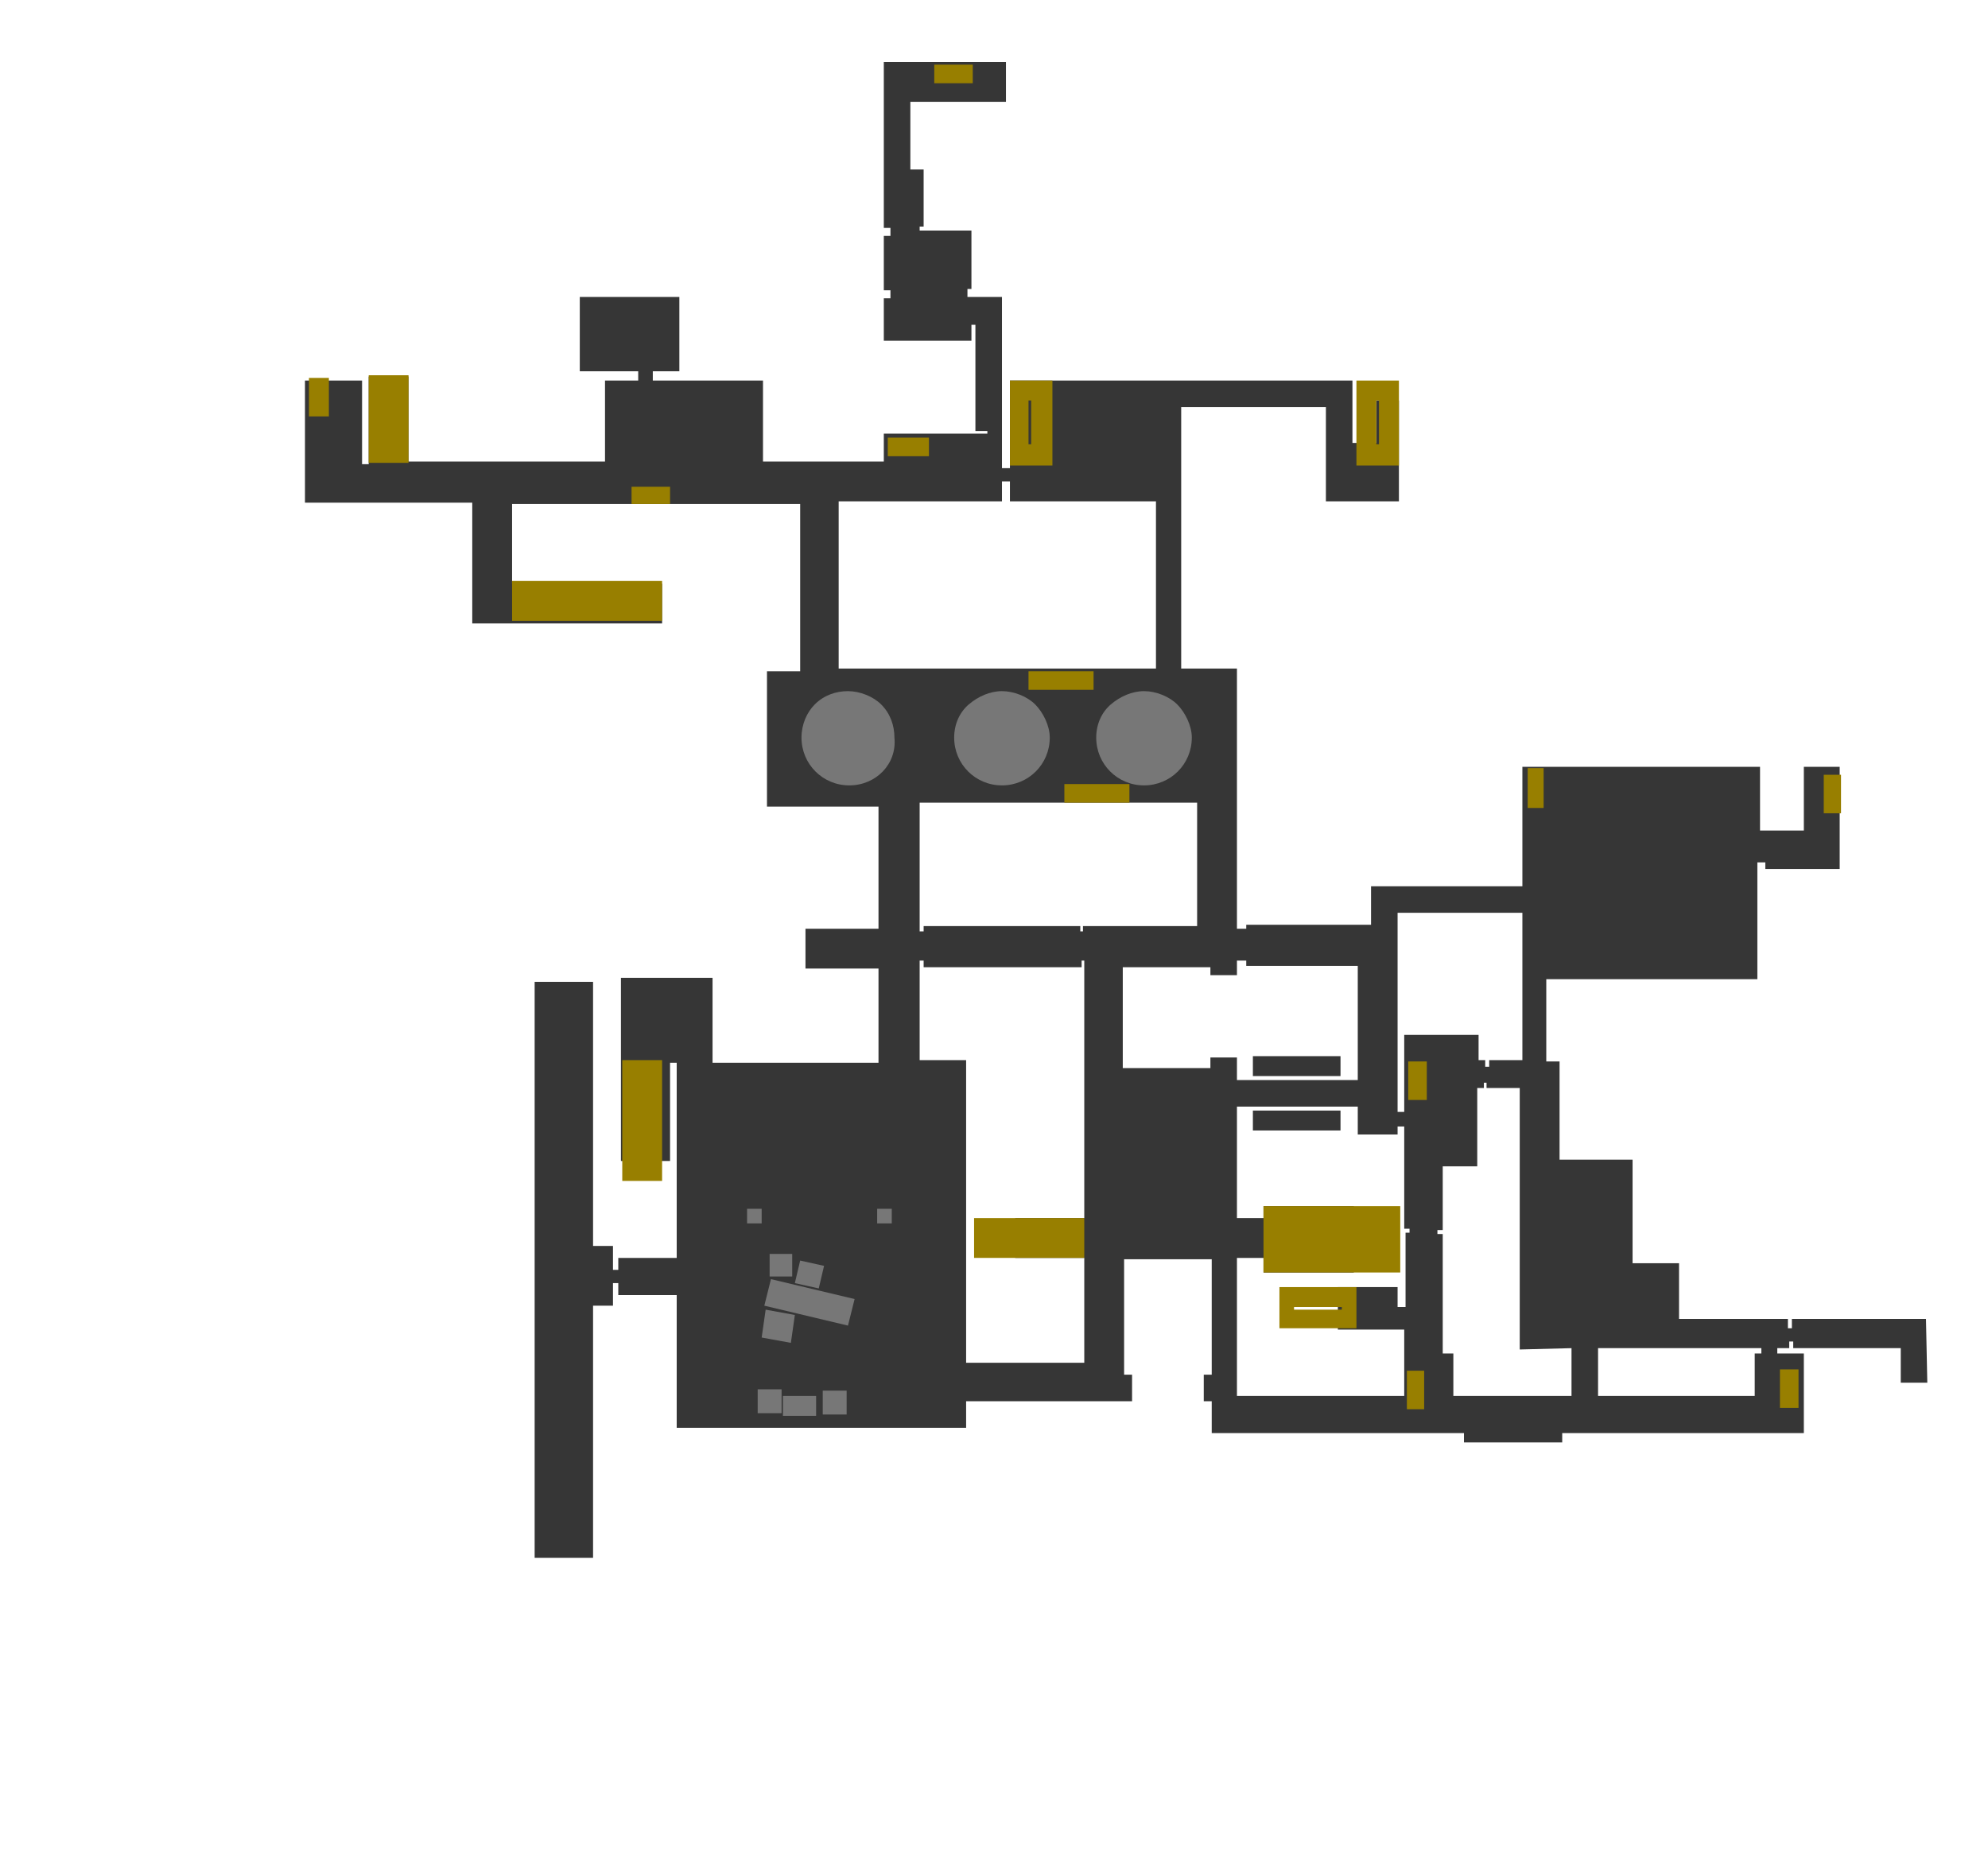
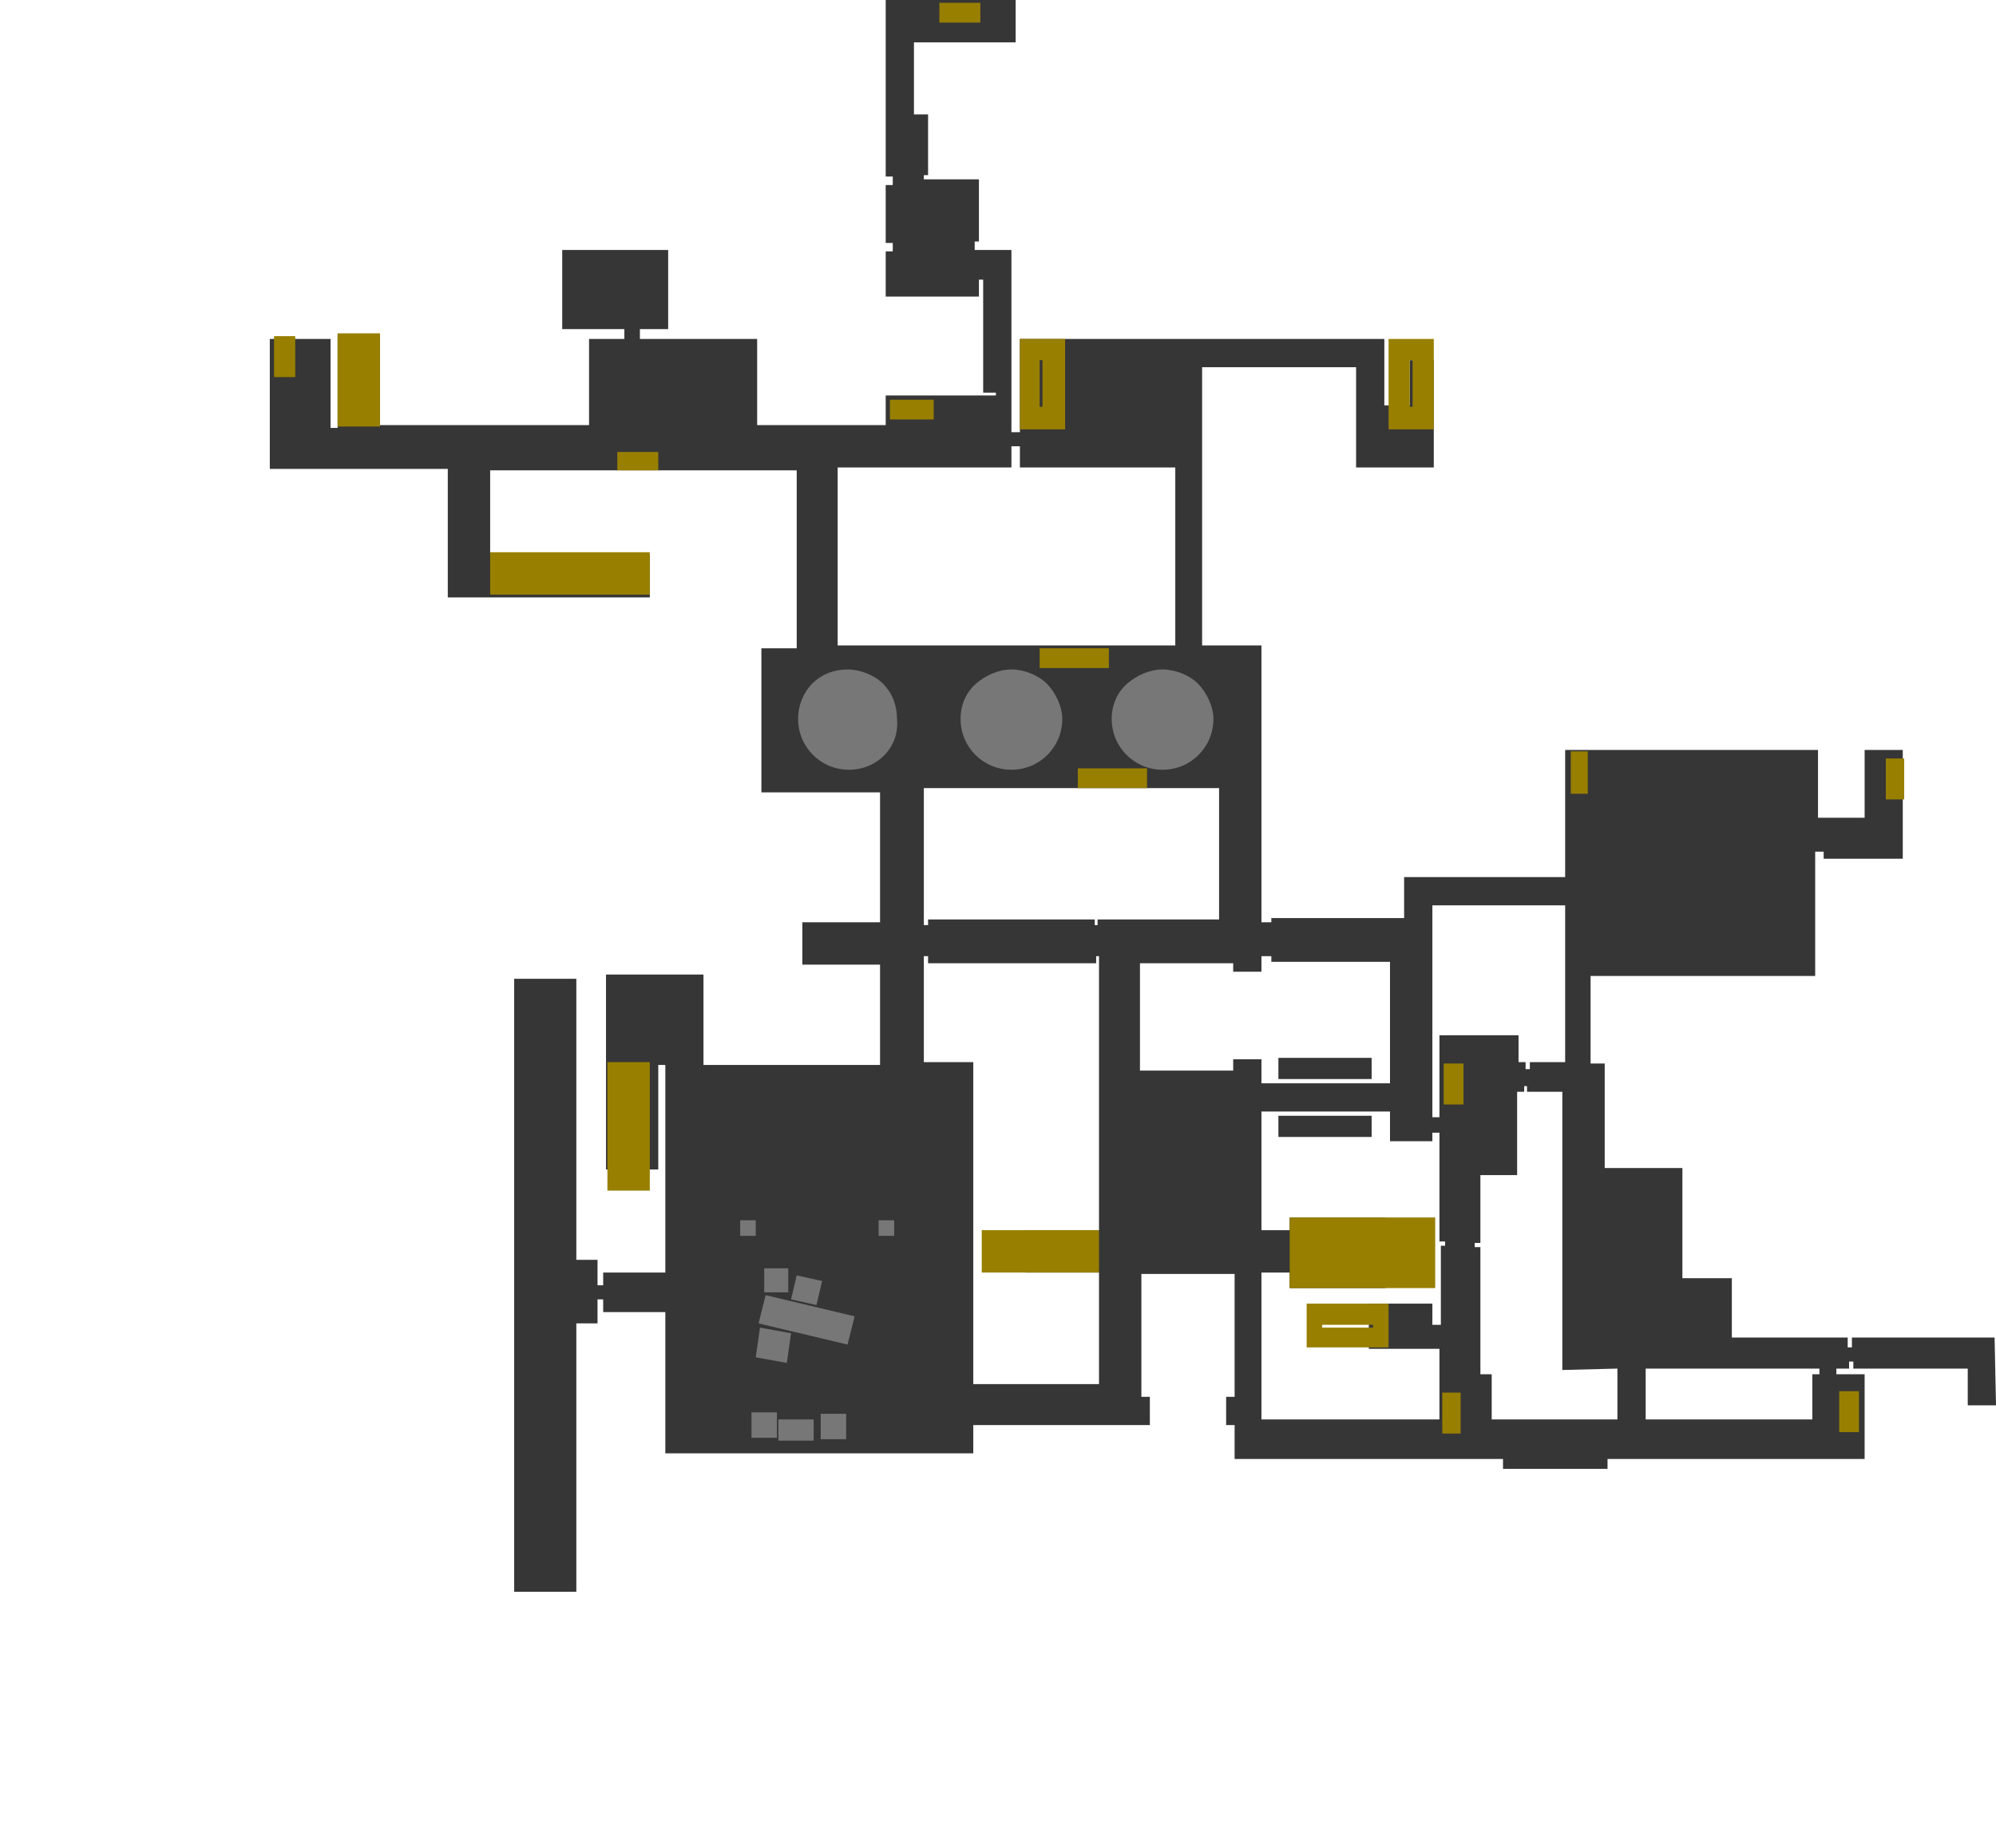
- <svg xmlns="http://www.w3.org/2000/svg" id="Discord.gg-_x40_marazm" version="1.1" viewBox="0 0 898.46 836.06">
+ <svg xmlns="http://www.w3.org/2000/svg" id="Discord.gg-_x40_marazm" version="1.1" viewBox="0 0 847.8 784.8">
  <defs>
    <style>
      .st0 {
        fill: #777;
      }

      .st1 {
        fill: #987f00;
      }

      .st2 {
        fill: #363636;
      }
    </style>
  </defs>
  <g id="Basement">
    <g id="Floor-b">
-       <path class="st2" d="M605.83,502.03v9h-39.6v-9h39.6Z" />
-       <path class="st2" d="M605.83,477.43v9h-39.6v-9h39.6Z" />
-       <path class="st2" d="M870.43,596.23h-60.6v4.2h-1.8v-4.2h-49.2v-25.2h-21v-46.8h-33v-44.4h-6v-37.2h95.4v-52.8h3.6v3h33.6v-46.2h-16.2v28.8h-19.8v-28.8h-107.4v54h-68.4v17.4h-56.4v1.8h-4.2v-117.6h-25.2v-118.2h65.4v42.6h33v-45.6h-10.2v19.2h-10.8v-28.2h-154.8v39.6h-3.6v-77.4h-15.6v-3.6h1.8v-26.4h-23.4v-1.8h1.8v-25.8h-6v-30.6h43.2v-18h-55.2v75h3v3.6h-3v24.6h3v3.6h-3v19.2h39.6v-7.2h1.8v48h5.4v1.2h-46.8v12.6h-54.6v-36.6h-49.8v-4.2h12v-33.6h-45v33.6h26.4v4.2h-15v36.6h-88.8v-38.4h-18v39.6h-3v-37.8h-25.8v55.2h75.6v54.6h85.8v-18h-67.8v-36h130.2v75.6h-15v61.2h50.4v55.2h-33v18h33v42.6h-75v-38.4h-41.4v82.8h22.2v-44.4h3v88.2h-26.4v5.4h-2.4v-10.8h-9v-119.4h-26.4v260.4h26.4v-114h9v-10.2h2.4v5.4h26.4v60h130.8v-12h75v-12h-3.6v-52.2h39.6v52.2h-3.6v12h3.6v14.4h114v4.2h44.4v-4.2h109.2v-36h-12v-2.4h5.4v-3h1.8v3h48.6v15.6h12l-.6-28.8h0ZM796.03,609.43v2.4h-3v19.2h-70.8v-21.6h73.8ZM710.23,609.43v21.6h-53.4v-19.2h-4.8v-54h-2.4v-1.8h2.4v-28.8h15.6v-35.4h3v-2.4h1.2v2.4h15v118.2l23.4-.6h0ZM688.03,412.63v66.6h-15v3h-1.8v-3h-3v-11.4h-33.6v34.8h-3v-90h56.4ZM637.03,555.43v1.8h-1.8v33.6h-3.6v-9h-27v19.2h30v30h-75.6v-62.4h12v6.6h40.8v-30h-40.8v5.4h-12v-50.4h54.6v12.6h18v-3.6h3v46.2h2.4ZM613.63,436.63v51.6h-54.6v-10.2h-12v4.8h-39.6v-45.6h39.6v3.6h12v-6.6h4.2v2.4h50.4ZM541.03,363.43v55.2h-51.6v2.4h-1.2v-2.4h-70.8v2.4h-1.8v-58.2h125.4v.6ZM522.43,226.63v75.6h-143.4v-75.6h73.8v-9h3.6v9h66ZM490.03,434.23v116.4h-31.2v18h31.2v47.4h-53.4v-136.8h-21v-45h1.8v3h71.4v-3h1.2Z" />
+       <path class="st2" d="M582.6,474v9h-39.6v-9h39.6Z" />
+       <path class="st2" d="M582.6,449.4v9h-39.6v-9h39.6Z" />
+       <path class="st2" d="M847.2,568.2h-60.6v4.2h-1.8v-4.2h-49.2v-25.2h-21v-46.8h-33v-44.4h-6v-37.2h95.4v-52.8h3.6v3h33.6v-46.2h-16.2v28.8h-19.8v-28.8h-107.4v54h-68.4v17.4h-56.4v1.8h-4.2v-117.6h-25.2v-118.2h65.4v42.6h33v-45.6h-10.2v19.2h-10.8v-28.2h-154.8v39.6h-3.6v-77.4h-15.6v-3.6h1.8v-26.4h-23.4v-1.8h1.8v-25.8h-6v-30.6h43.2V0h-55.2v75h3v3.6h-3v24.6h3v3.6h-3v19.2h39.6v-7.2h1.8v48h5.4v1.2h-46.8v12.6h-54.6v-36.6h-49.8v-4.2h12v-33.6h-45v33.6h26.4v4.2h-15v36.6h-88.8v-38.4h-18v39.6h-3v-37.8h-25.8v55.2h75.6v54.6h85.8v-18h-67.8v-36h130.2v75.6h-15v61.2h50.4v55.2h-33v18h33v42.6h-75v-38.4h-41.4v82.8h22.2v-44.4h3v88.2h-26.4v5.4h-2.4v-10.8h-9v-119.4h-26.4v260.4h26.4v-114h9v-10.2h2.4v5.4h26.4v60h130.8v-12h75v-12h-3.6v-52.2h39.6v52.2h-3.6v12h3.6v14.4h114v4.2h44.4v-4.2h109.2v-36h-12v-2.4h5.4v-3h1.8v3h48.6v15.6h12l-.6-28.8h0ZM772.8,581.4v2.4h-3v19.2h-70.8v-21.6h73.8ZM687,581.4v21.6h-53.4v-19.2h-4.8v-54h-2.4v-1.8h2.4v-28.8h15.6v-35.4h3v-2.4h1.2v2.4h15v118.2l23.4-.6h0ZM664.8,384.6v66.6h-15v3h-1.8v-3h-3v-11.4h-33.6v34.8h-3v-90h56.4ZM613.8,527.4v1.8h-1.8v33.6h-3.6v-9h-27v19.2h30v30h-75.6v-62.4h12v6.6h40.8v-30h-40.8v5.4h-12v-50.4h54.6v12.6h18v-3.6h3v46.2h2.4ZM590.4,408.6v51.6h-54.6v-10.2h-12v4.8h-39.6v-45.6h39.6v3.6h12v-6.6h4.2v2.4h50.4ZM517.8,335.4v55.2h-51.6v2.4h-1.2v-2.4h-70.8v2.4h-1.8v-58.2h125.4v.6ZM499.2,198.6v75.6h-143.4v-75.6h73.8v-9h3.6v9h66ZM466.8,406.2v116.4h-31.2v18h31.2v47.4h-53.4v-136.8h-21v-45h1.8v3h71.4v-3h1.2Z" />
    </g>
    <g id="Stairs-b">
      <g id="Connector-Ground_Floor">
-         <path id="stair-1" class="st1" d="M298.63,262.63h-67.2v18h67.8v-18h-.6Z" />
-         <path id="stair-2" class="st1" d="M184.63,209.23v-39.6h-18v39.6h18Z" />
-         <path id="stair-3" class="st1" d="M148.63,170.83v17.4h-9v-17.4h9Z" />
-         <path id="stair-4" class="st1" d="M419.83,197.83h-18.6v8.4h18.6v-8.4Z" />
-         <path id="stair-7" class="st1" d="M299.23,479.23v54.6h-18v-54.6h18Z" />
-         <path id="stair-8" class="st1" d="M490.03,550.63h-49.8v18h49.8v-18Z" />
-         <path id="stair-220" class="st1" d="M571.03,545.23h61.8v30h-61.8v-30Z" />
-         <path id="stair-221" class="st1" d="M635.83,619.63v17.4h7.8v-17.4h-7.8Z" />
-         <path id="stair-222" class="st1" d="M812.83,619.03h-8.4v17.4h8.4v-17.4Z" />
-         <path id="stair-223" class="st1" d="M494.23,303.43v8.4h-29.4v-8.4h29.4Z" />
-         <path id="stair-224" class="st1" d="M510.43,354.43v8.4h-29.4v-8.4h29.4Z" />
-         <path id="stair-136" class="st1" d="M832.03,350.23v17.4h-7.8v-17.4h7.8Z" />
-         <path id="stair-140" class="st1" d="M302.83,227.83v-7.8h-17.4v7.8h17.4Z" />
-         <path id="stair-128" class="st1" d="M475.63,209.83v-37.8h-19.2v38.4h19.2v-.6ZM466.03,200.83h-1.2v-19.8h1.2v19.8Z" />
-         <path id="stair-127" class="st1" d="M632.23,209.83v-37.8h-19.2v38.4h19.2v-.6ZM623.23,200.83h-1.2v-19.8h1.2v19.8Z" />
-         <path id="stair-138" class="st1" d="M690.43,347.23v18h7.2v-18h-7.2Z" />
-         <path id="stair-139" class="st1" d="M644.83,497.23v-17.4h-8.4v17.4h8.4Z" />
-         <path id="stair-134" class="st1" d="M613.03,581.83h-34.8v18.6h34.8v-18.6ZM606.43,590.83v1.2h-21.6v-1.2h21.6Z" />
-         <path id="stair-143" class="st1" d="M422.23,29.23h17.4v8.4h-17.4v-8.4Z" />
+         <path id="stair-1" class="st1" d="M275.4,234.6h-67.2v18h67.8v-18h-.6Z" />
+         <path id="stair-2" class="st1" d="M161.4,181.2v-39.6h-18v39.6h18Z" />
+         <path id="stair-3" class="st1" d="M125.4,142.8v17.4h-9v-17.4h9Z" />
+         <path id="stair-4" class="st1" d="M396.6,169.8h-18.6v8.4h18.6v-8.4Z" />
+         <path id="stair-7" class="st1" d="M276,451.2v54.6h-18v-54.6h18Z" />
+         <path id="stair-8" class="st1" d="M466.8,522.6h-49.8v18h49.8v-18Z" />
+         <path id="stair-220" class="st1" d="M547.8,517.2h61.8v30h-61.8v-30Z" />
+         <path id="stair-221" class="st1" d="M612.6,591.6v17.4h7.8v-17.4h-7.8Z" />
+         <path id="stair-222" class="st1" d="M789.6,591h-8.4v17.4h8.4v-17.4Z" />
+         <path id="stair-223" class="st1" d="M471,275.4v8.4h-29.4v-8.4h29.4Z" />
+         <path id="stair-224" class="st1" d="M487.2,326.4v8.4h-29.4v-8.4h29.4Z" />
+         <path id="stair-136" class="st1" d="M808.8,322.2v17.4h-7.8v-17.4h7.8Z" />
+         <path id="stair-140" class="st1" d="M279.6,199.8v-7.8h-17.4v7.8h17.4Z" />
+         <path id="stair-128" class="st1" d="M452.4,181.8v-37.8h-19.2v38.4h19.2v-.6ZM442.8,172.8h-1.2v-19.8h1.2v19.8Z" />
+         <path id="stair-127" class="st1" d="M609,181.8v-37.8h-19.2v38.4h19.2v-.6ZM600,172.8h-1.2v-19.8h1.2v19.8Z" />
+         <path id="stair-138" class="st1" d="M667.2,319.2v18h7.2v-18h-7.2Z" />
+         <path id="stair-139" class="st1" d="M621.6,469.2v-17.4h-8.4v17.4h8.4Z" />
+         <path id="stair-134" class="st1" d="M589.8,553.8h-34.8v18.6h34.8v-18.6ZM583.2,562.8v1.2h-21.6v-1.2h21.6Z" />
+         <path id="stair-143" class="st1" d="M399,1.2h17.4v8.4h-17.4V1.2Z" />
      </g>
    </g>
    <g id="Wall-b">
-       <path class="st0" d="M383.83,355.03c-12,0-21.6-9.6-21.6-21.6,0-6,2.4-11.4,6-15,4.2-4.2,9.6-6,15-6s11.4,2.4,15,6c4.2,4.2,6,9.6,6,15,1.2,12-8.4,21.6-20.4,21.6h0Z" />
-       <path class="st0" d="M517.03,355.03c-12,0-21.6-9.6-21.6-21.6,0-6,2.4-11.4,6.6-15s9.6-6,15-6,11.4,2.4,15,6,6.6,9.6,6.6,15c0,12-9.6,21.6-21.6,21.6h0Z" />
-       <path class="st0" d="M452.83,355.03c-12,0-21.6-9.6-21.6-21.6,0-6,2.4-11.4,6.6-15s9.6-6,15-6,11.4,2.4,15,6,6.6,9.6,6.6,15c0,12-9.6,21.6-21.6,21.6h0Z" />
-       <path class="st0" d="M348.43,578.23l37.8,9-3,12-37.8-9,3-12Z" />
-       <path class="st0" d="M346.03,592.03l13.2,2.4-1.8,12.6-13.2-2.4,1.8-12.6Z" />
-       <path class="st0" d="M358.03,566.83v10.2h-10.2v-10.2h10.2Z" />
-       <path class="st0" d="M361.63,569.83l10.8,2.4-2.4,10.2-10.8-2.4,2.4-10.2Z" />
-       <path class="st0" d="M344.23,546.43v6.6h-6.6v-6.6h6.6Z" />
-       <path class="st0" d="M403.03,546.43v6.6h-6.6v-6.6h6.6Z" />
-       <path class="st0" d="M382.63,628.63v10.8h-10.8v-10.8h10.8Z" />
-       <path class="st0" d="M368.83,631.03v9h-15v-9h15Z" />
-       <path class="st0" d="M353.23,628.03v10.8h-10.8v-10.8h10.8Z" />
+       <path class="st0" d="M360.6,327c-12,0-21.6-9.6-21.6-21.6,0-6,2.4-11.4,6-15,4.2-4.2,9.6-6,15-6s11.4,2.4,15,6c4.2,4.2,6,9.6,6,15,1.2,12-8.4,21.6-20.4,21.6h0Z" />
+       <path class="st0" d="M493.8,327c-12,0-21.6-9.6-21.6-21.6,0-6,2.4-11.4,6.6-15s9.6-6,15-6,11.4,2.4,15,6,6.6,9.6,6.6,15c0,12-9.6,21.6-21.6,21.6h0Z" />
+       <path class="st0" d="M429.6,327c-12,0-21.6-9.6-21.6-21.6,0-6,2.4-11.4,6.6-15s9.6-6,15-6,11.4,2.4,15,6,6.6,9.6,6.6,15c0,12-9.6,21.6-21.6,21.6h0Z" />
+       <path class="st0" d="M325.2,550.2l37.8,9-3,12-37.8-9,3-12Z" />
+       <path class="st0" d="M322.8,564l13.2,2.4-1.8,12.6-13.2-2.4,1.8-12.6Z" />
+       <path class="st0" d="M334.8,538.8v10.2h-10.2v-10.2h10.2Z" />
+       <path class="st0" d="M338.4,541.8l10.8,2.4-2.4,10.2-10.8-2.4,2.4-10.2Z" />
+       <path class="st0" d="M321,518.4v6.6h-6.6v-6.6h6.6Z" />
+       <path class="st0" d="M379.8,518.4v6.6h-6.6v-6.6h6.6Z" />
+       <path class="st0" d="M359.4,600.6v10.8h-10.8v-10.8h10.8Z" />
+       <path class="st0" d="M345.6,603v9h-15v-9h15Z" />
+       <path class="st0" d="M330,600v10.8h-10.8v-10.8h10.8Z" />
    </g>
  </g>
</svg>
